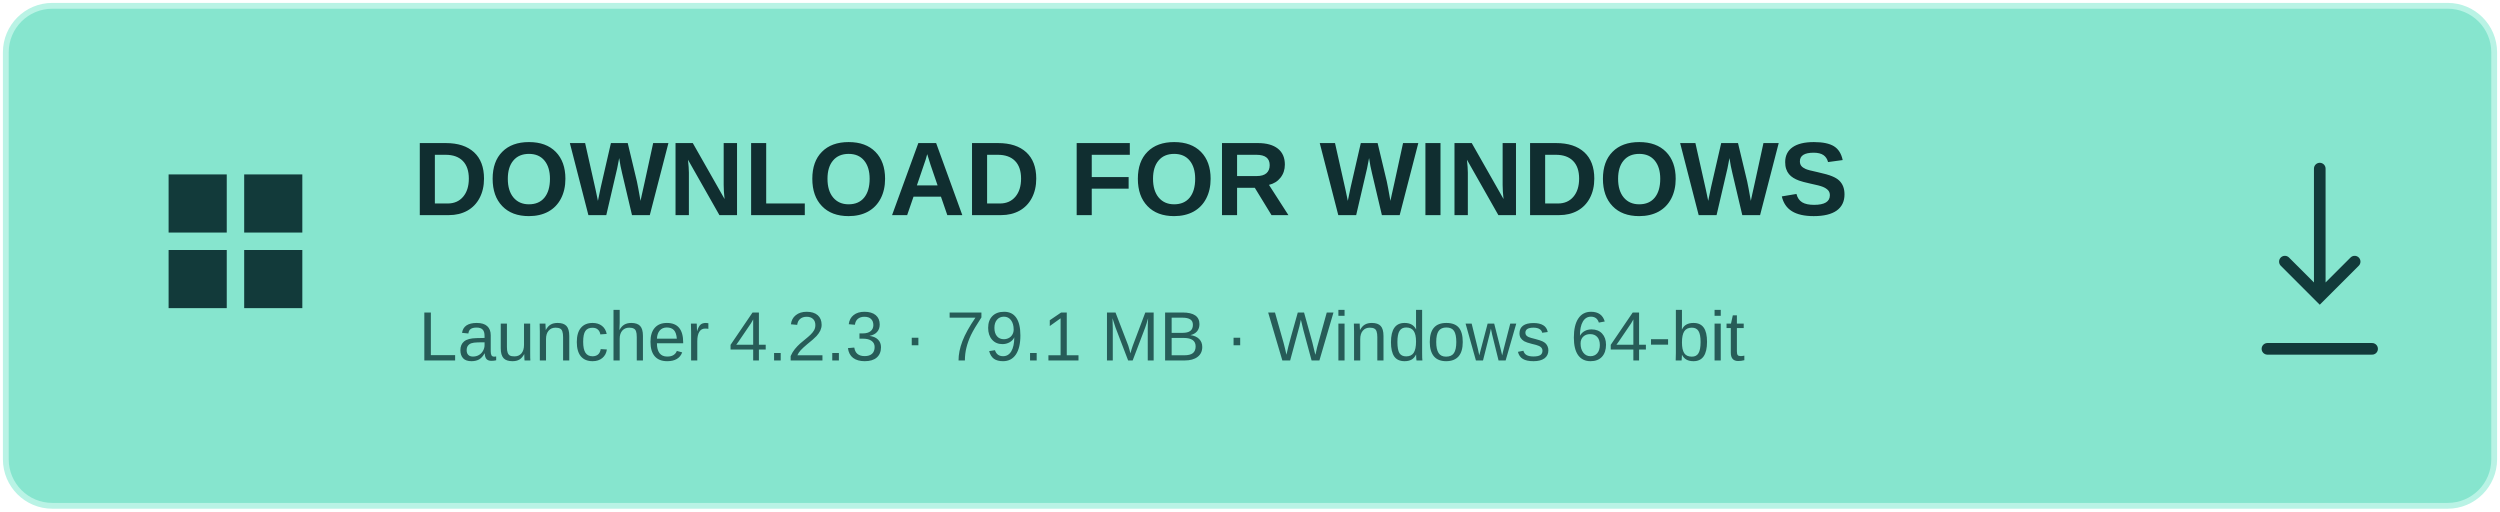
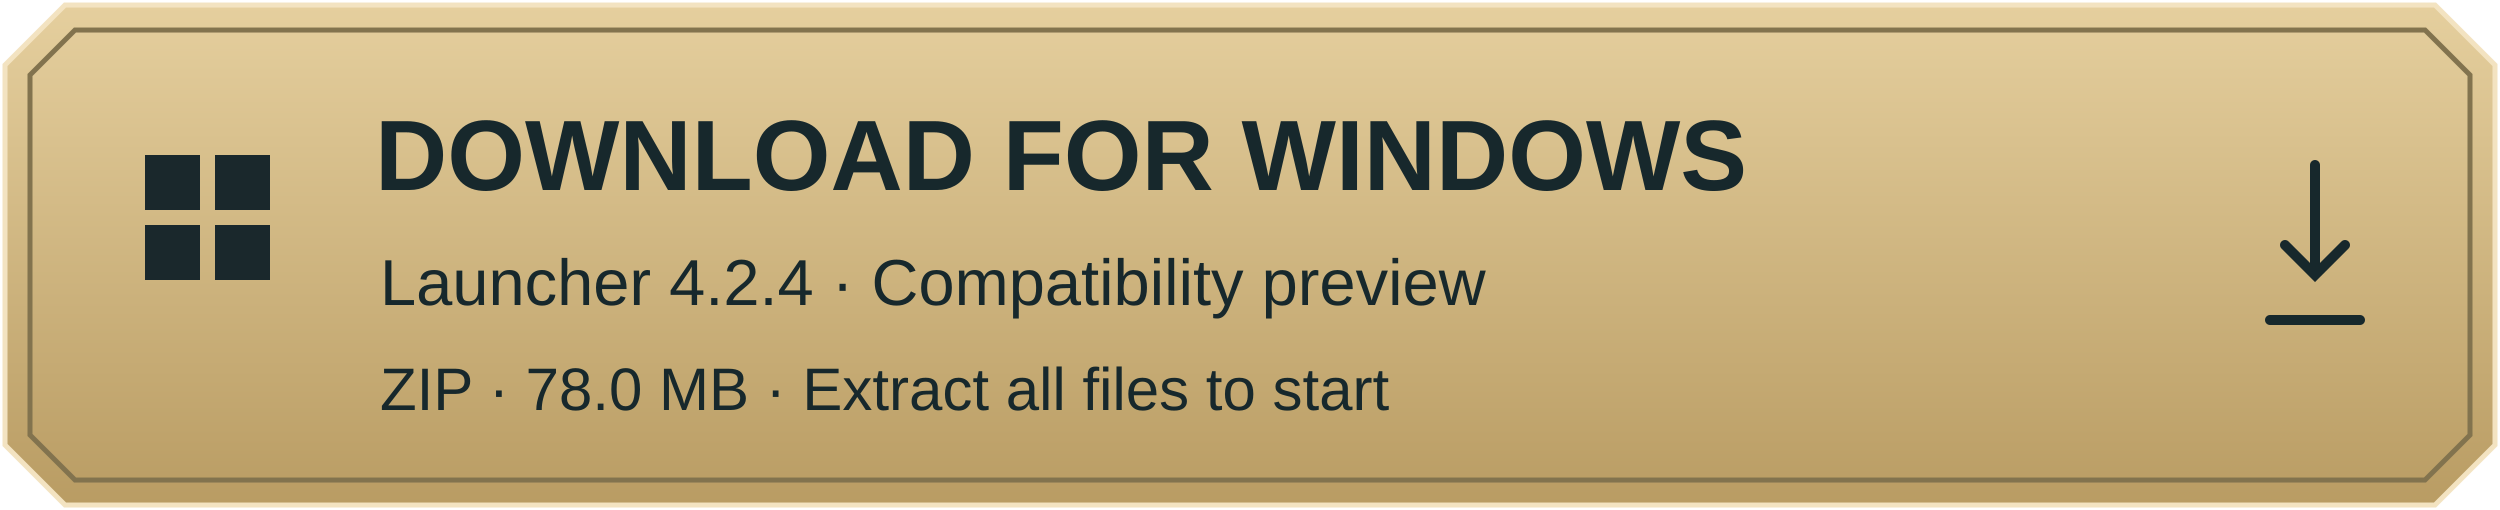
- <svg xmlns="http://www.w3.org/2000/svg" width="430" height="88" viewBox="0 0 430 88">
-   <rect x="1" y="1" width="428" height="86" rx="8" fill="#86e5ce" stroke="#b9f3e5" />
-   <path d="M29 30h10v10H29zM42 30h10v10H42zM29 43h10v10H29zM42 43h10v10H42z" fill="#123a3a" />
-   <text x="71" y="37" font-family="Arial,sans-serif" font-size="18" font-weight="bold" fill="#102e30">DOWNLOAD FOR WINDOWS</text>
-   <text x="72" y="62" font-family="Arial,sans-serif" font-size="12" fill="#275c58">Launcher 4.2.3 · 79.1 MB · Windows 64-bit</text>
-   <path d="M399 29v22m-6-6 6 6 6-6M390 60h18" fill="none" stroke="#123a3a" stroke-width="2" stroke-linecap="round" />
+ <svg xmlns="http://www.w3.org/2000/svg" width="500" height="102" viewBox="0 0 500 102" role="img" aria-label="Download latest launcher 4.2.4 compatibility preview, ZIP 78.0 MB">
+   <defs>
+     <linearGradient id="gold" x2="0" y2="1">
+       <stop stop-color="#e5cf9e" />
+       <stop offset="1" stop-color="#b99c63" />
+     </linearGradient>
+   </defs>
+   <path d="M13 1h474l12 12v76l-12 12H13L1 89V13Z" fill="url(#gold)" stroke="#f3e3c1" />
+   <path d="M15 6h470l9 9v72l-9 9H15l-9-9V15Z" fill="none" stroke="#82734e" />
+   <path d="M29 31h11v11H29zM43 31h11v11H43zM29 45h11v11H29zM43 45h11v11H43z" fill="#1a282c" />
+   <g font-family="Arial,sans-serif" fill="#17282c">
+     <text x="75" y="38" font-size="20" font-weight="bold">DOWNLOAD FOR WINDOWS</text>
+     <text x="76" y="61" font-size="13">Launcher 4.2.4 · Compatibility preview</text>
+     <text x="76" y="82" font-size="12">ZIP · 78.0 MB · Extract all files to start</text>
+   </g>
+   <path d="M463 33v22m-6-6 6 6 6-6M454 64h18" fill="none" stroke="#17282c" stroke-width="2" stroke-linecap="round" />
</svg>
